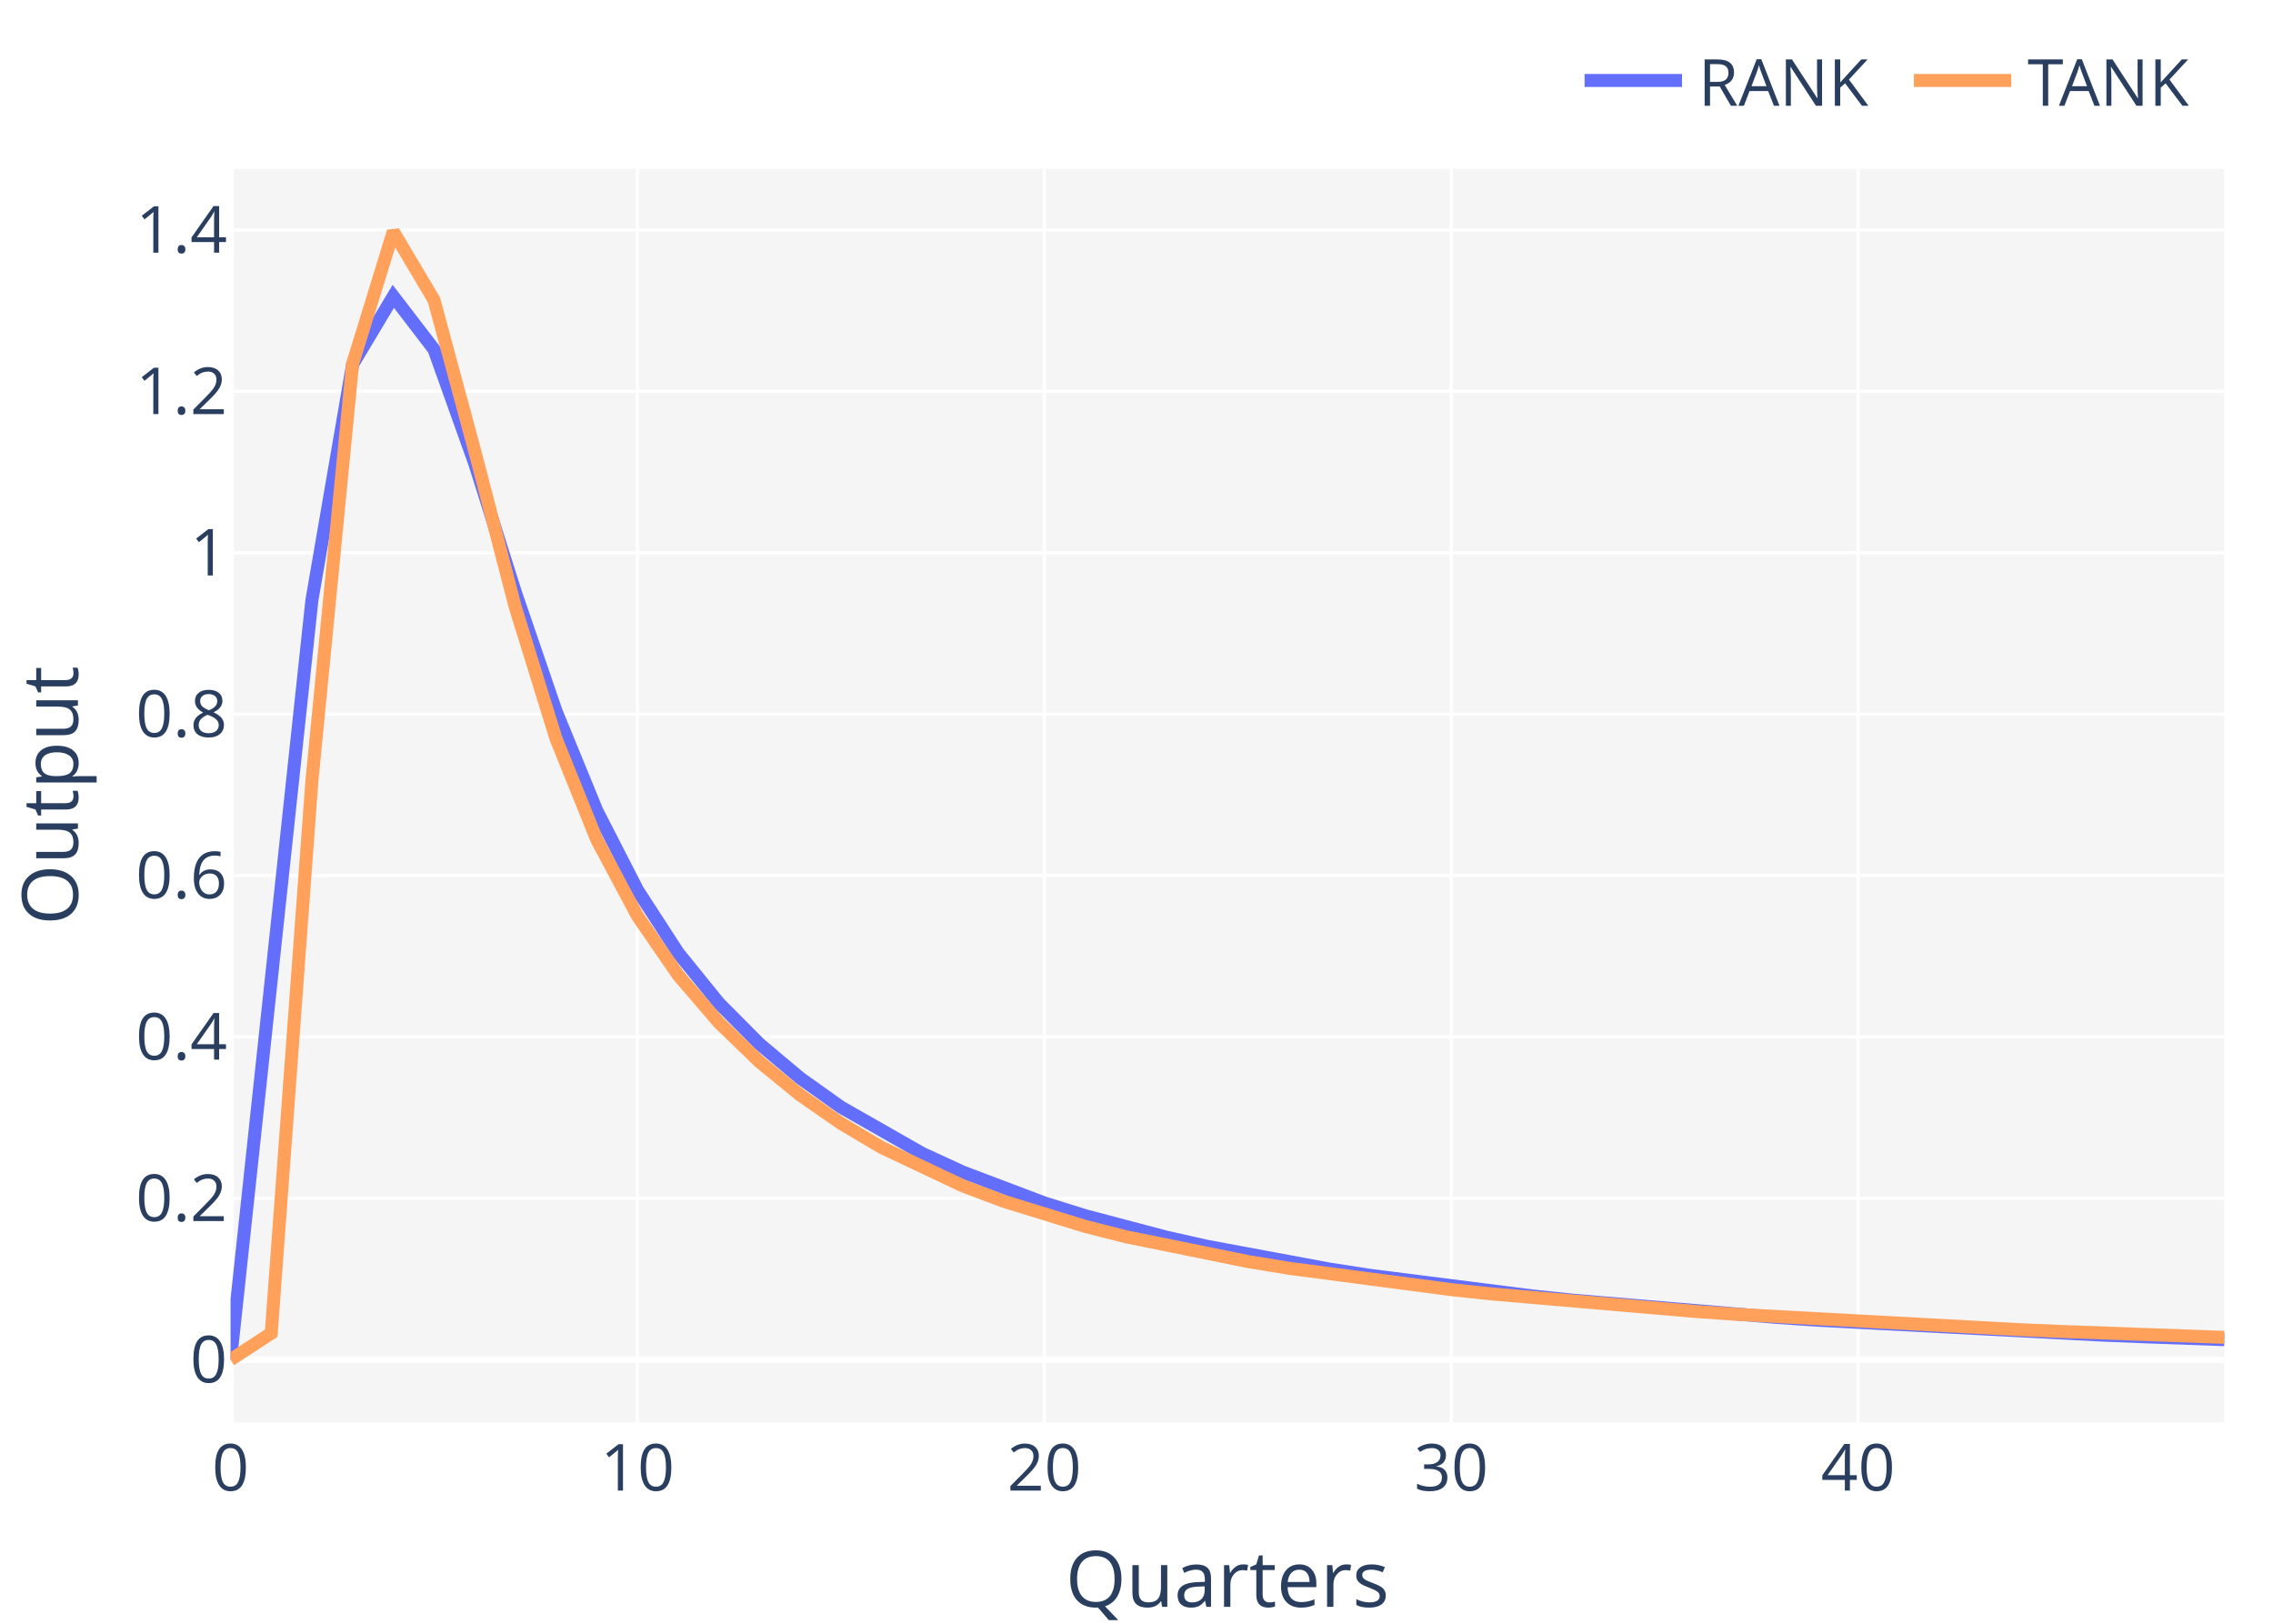
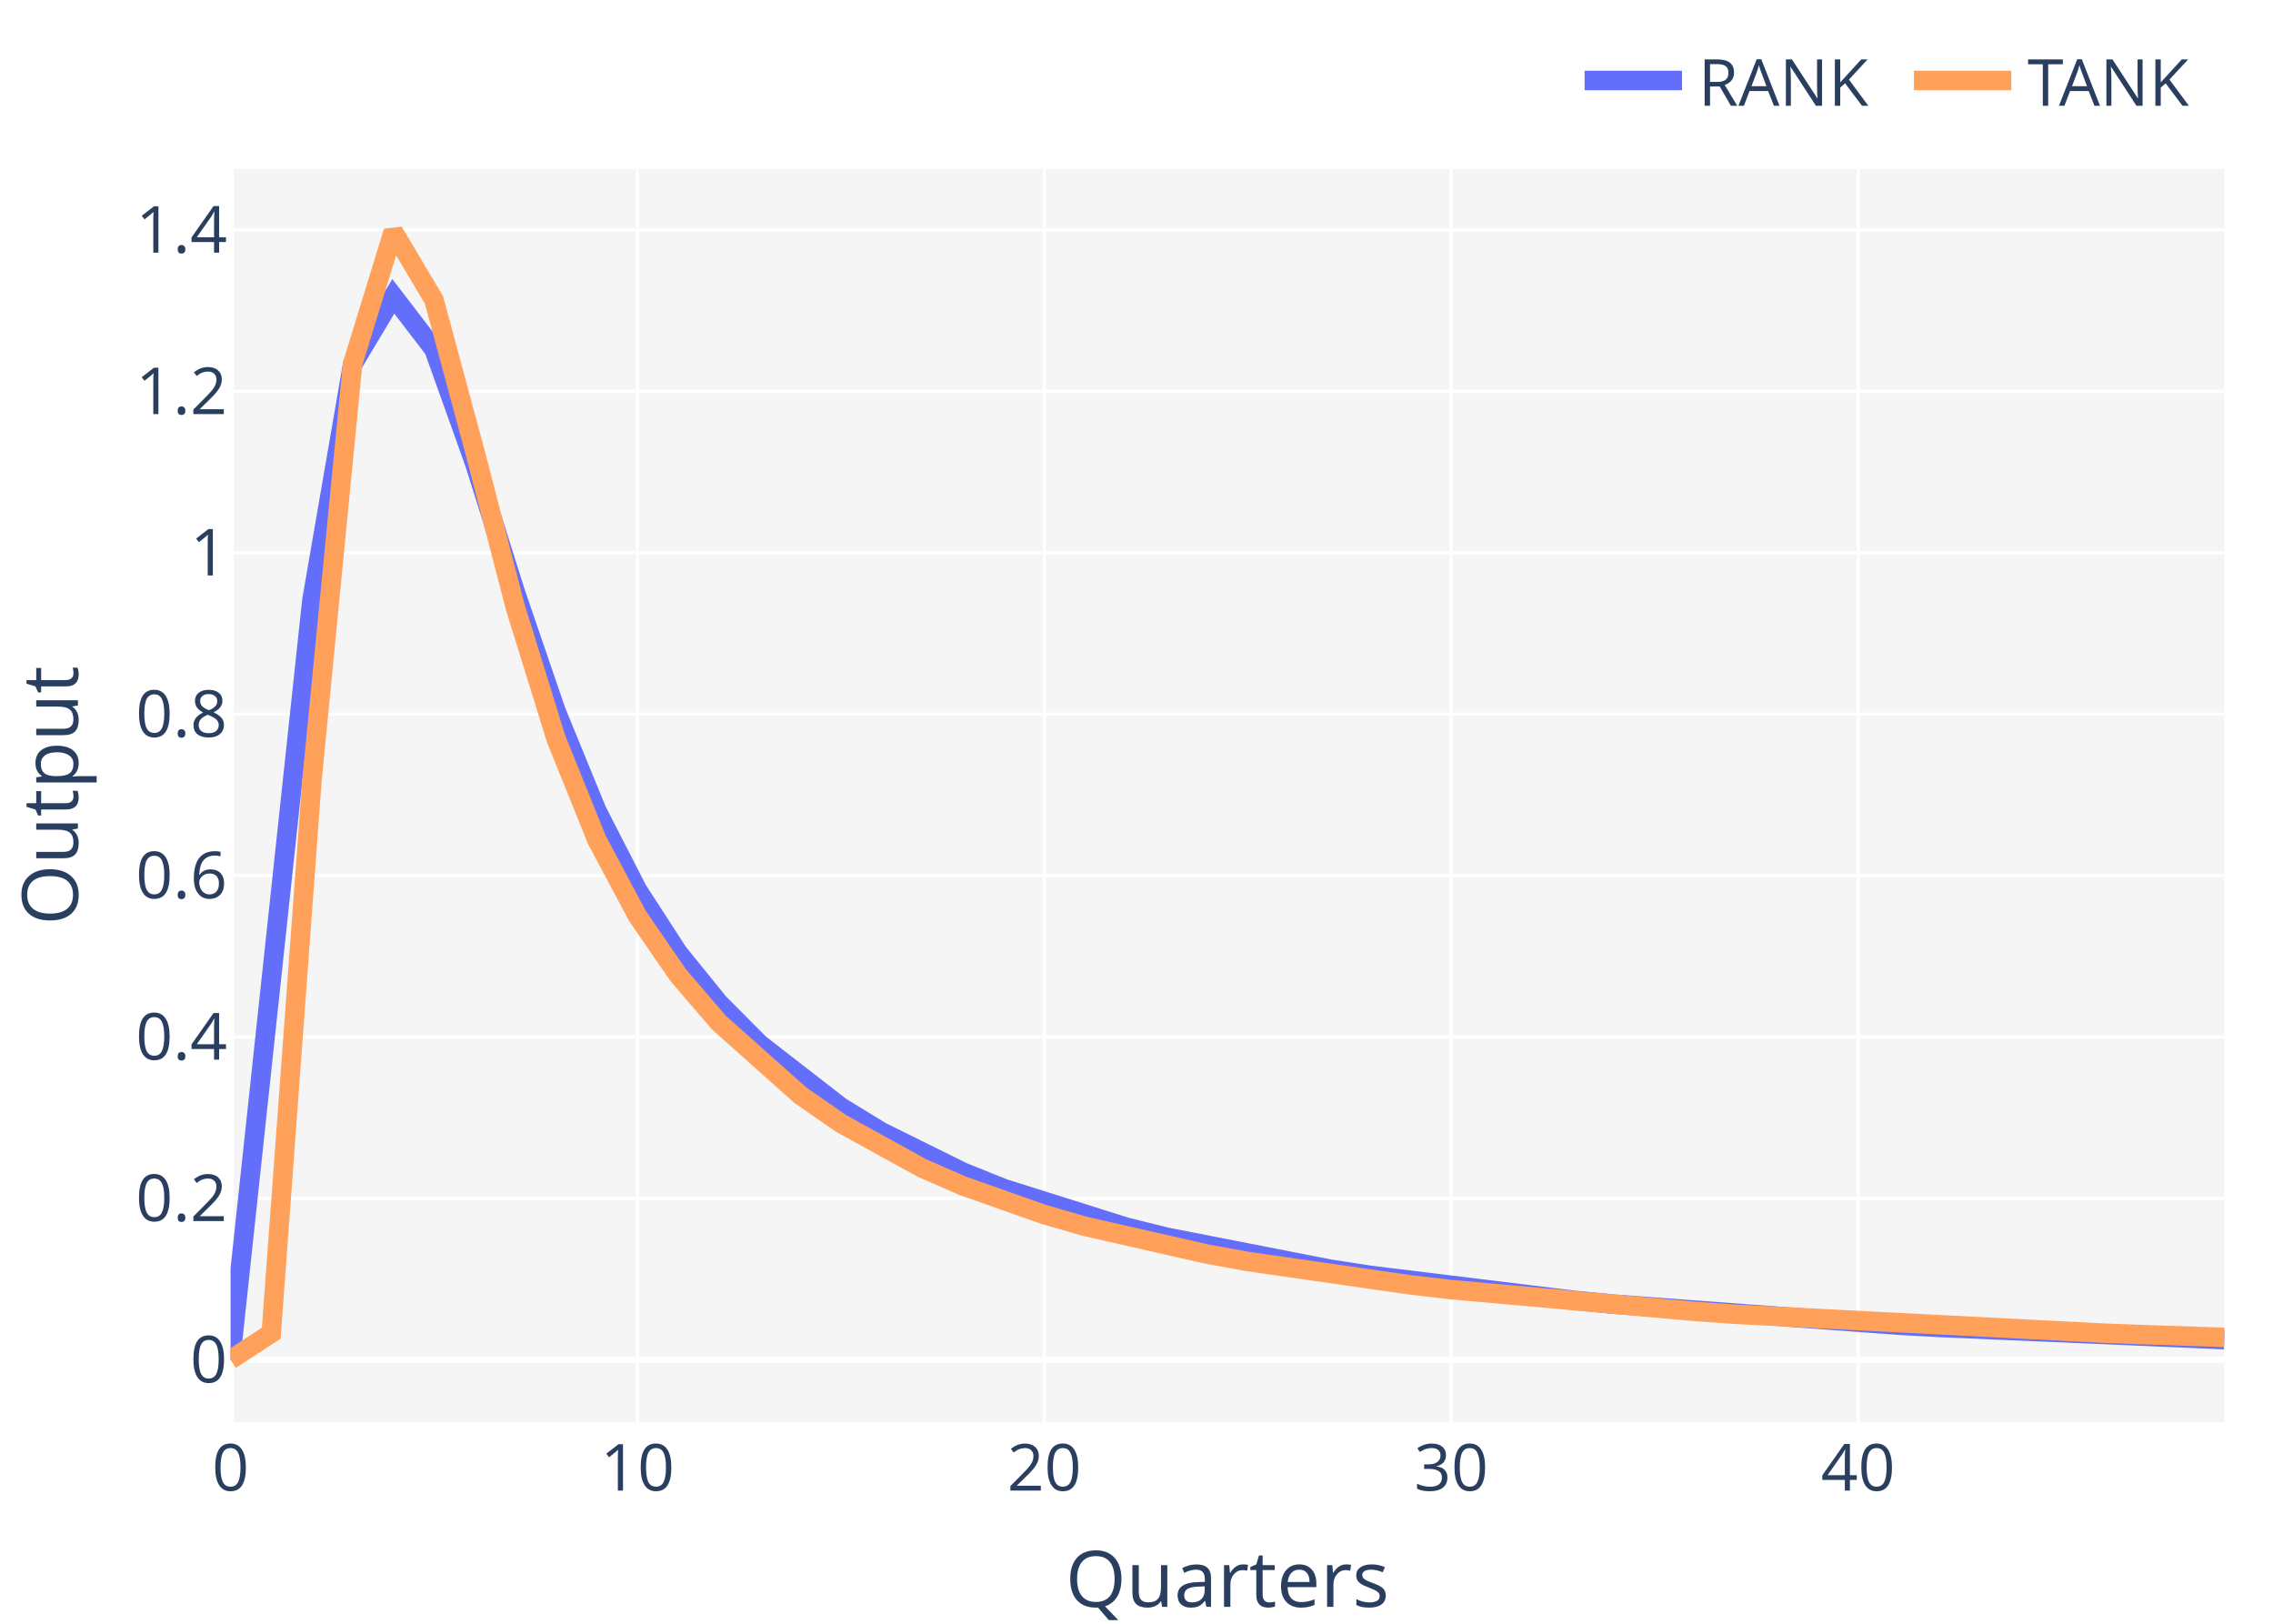
<svg xmlns="http://www.w3.org/2000/svg" class="main-svg" width="700" height="500" style="" viewBox="0 0 700 500">
  <rect x="0" y="0" width="700" height="500" style="fill: rgb(255, 255, 255); fill-opacity: 1;" />
-   <defs id="defs-0fb72b">
+   <defs id="defs-44c054">
    <g class="clips">
-       <clipPath id="clip0fb72bxyplot" class="plotclip">
+       <clipPath id="clip44c054xyplot" class="plotclip">
        <rect width="614" height="386" />
      </clipPath>
-       <clipPath class="axesclip" id="clip0fb72bx">
+       <clipPath class="axesclip" id="clip44c054x">
        <rect x="71" y="0" width="614" height="500" />
      </clipPath>
-       <clipPath class="axesclip" id="clip0fb72by">
+       <clipPath class="axesclip" id="clip44c054y">
        <rect x="0" y="52" width="700" height="386" />
      </clipPath>
-       <clipPath class="axesclip" id="clip0fb72bxy">
+       <clipPath class="axesclip" id="clip44c054xy">
        <rect x="71" y="52" width="614" height="386" />
      </clipPath>
    </g>
    <g class="gradients" />
    <g class="patterns" />
  </defs>
  <g class="bglayer">
    <rect class="bg" x="71" y="52" width="614" height="386" style="fill: rgb(245, 245, 245); fill-opacity: 1; stroke-width: 0;" />
  </g>
  <g class="layer-below">
    <g class="imagelayer" />
    <g class="shapelayer" />
  </g>
  <g class="cartesianlayer">
    <g class="subplot xy">
      <g class="layer-subplot">
        <g class="shapelayer" />
        <g class="imagelayer" />
      </g>
      <g class="minor-gridlayer">
        <g class="x" />
        <g class="y" />
      </g>
      <g class="gridlayer">
        <g class="x">
          <path class="xgrid crisp" transform="translate(196.31,0)" d="M0,52v386" style="stroke: rgb(255, 255, 255); stroke-opacity: 1; stroke-width: 1px;" />
          <path class="xgrid crisp" transform="translate(321.61,0)" d="M0,52v386" style="stroke: rgb(255, 255, 255); stroke-opacity: 1; stroke-width: 1px;" />
          <path class="xgrid crisp" transform="translate(446.92,0)" d="M0,52v386" style="stroke: rgb(255, 255, 255); stroke-opacity: 1; stroke-width: 1px;" />
          <path class="xgrid crisp" transform="translate(572.22,0)" d="M0,52v386" style="stroke: rgb(255, 255, 255); stroke-opacity: 1; stroke-width: 1px;" />
        </g>
        <g class="y">
          <path class="ygrid crisp" transform="translate(0,369)" d="M71,0h614" style="stroke: rgb(255, 255, 255); stroke-opacity: 1; stroke-width: 1px;" />
          <path class="ygrid crisp" transform="translate(0,319.3)" d="M71,0h614" style="stroke: rgb(255, 255, 255); stroke-opacity: 1; stroke-width: 1px;" />
          <path class="ygrid crisp" transform="translate(0,269.6)" d="M71,0h614" style="stroke: rgb(255, 255, 255); stroke-opacity: 1; stroke-width: 1px;" />
          <path class="ygrid crisp" transform="translate(0,219.9)" d="M71,0h614" style="stroke: rgb(255, 255, 255); stroke-opacity: 1; stroke-width: 1px;" />
          <path class="ygrid crisp" transform="translate(0,170.21)" d="M71,0h614" style="stroke: rgb(255, 255, 255); stroke-opacity: 1; stroke-width: 1px;" />
          <path class="ygrid crisp" transform="translate(0,120.51)" d="M71,0h614" style="stroke: rgb(255, 255, 255); stroke-opacity: 1; stroke-width: 1px;" />
          <path class="ygrid crisp" transform="translate(0,70.81)" d="M71,0h614" style="stroke: rgb(255, 255, 255); stroke-opacity: 1; stroke-width: 1px;" />
        </g>
      </g>
      <g class="zerolinelayer">
        <path class="xzl zl crisp" transform="translate(71,0)" d="M0,52v386" style="stroke: rgb(255, 255, 255); stroke-opacity: 1; stroke-width: 2px;" />
        <path class="yzl zl crisp" transform="translate(0,418.7)" d="M71,0h614" style="stroke: rgb(255, 255, 255); stroke-opacity: 1; stroke-width: 2px;" />
      </g>
      <path class="xlines-below" />
      <path class="ylines-below" />
      <g class="overlines-below" />
      <g class="xaxislayer-below" />
      <g class="yaxislayer-below" />
      <g class="overaxes-below" />
-       <g class="plot" transform="translate(71,52)" clip-path="url(#clip0fb72bxyplot)">
+       <g class="plot" transform="translate(71,52)" clip-path="url(#clip44c054xyplot)">
        <g class="scatterlayer mlayer">
-           <g class="trace scatter tracee052a3" style="stroke-miterlimit: 2; opacity: 1;">
+           <g class="trace scatter trace0984a1" style="stroke-miterlimit: 2; opacity: 1;">
            <g class="fills" />
            <g class="errorbars" />
            <g class="lines">
-               <path class="js-line" d="M0,366.7L25.06,132.79L37.59,60.2L50.12,39.25L62.65,55.58L75.18,90.64L87.71,130.37L100.24,166.99L112.78,197.59L125.31,222.05L137.84,241.39L150.37,256.85L162.9,269.46L175.43,279.98L187.96,288.9L213.02,303.18L225.55,308.94L250.61,318.42L263.14,322.34L288.2,328.96L300.73,331.78L338.33,338.77L350.86,340.71L400.98,347.07L413.51,348.38L476.16,353.67L488.69,354.53L576.41,359.12L588.94,359.62L614,360.52" style="vector-effect: non-scaling-stroke; fill: none; stroke: rgb(99, 110, 250); stroke-opacity: 1; stroke-width: 4px; opacity: 1;" />
+               <path class="js-line" d="M0,366.7L25.06,132.79L37.59,60.2L50.12,39.25L62.65,55.58L75.18,90.64L87.71,130.37L100.24,166.99L112.78,197.59L125.31,222.05L137.84,241.39L150.37,256.85L162.9,269.46L187.96,288.9L200.49,296.55L225.55,308.94L238.08,313.98L275.67,325.84L288.2,328.96L338.33,338.77L350.86,340.71L413.51,348.38L426.04,349.59L513.76,356.07L526.29,356.76L614,360.52" style="vector-effect: non-scaling-stroke; fill: none; stroke: rgb(99, 110, 250); stroke-opacity: 1; stroke-width: 6px; opacity: 1;" />
            </g>
            <g class="points" />
            <g class="text" />
          </g>
-           <g class="trace scatter tracebe3f64" style="stroke-miterlimit: 2; opacity: 1;">
+           <g class="trace scatter trace5e3f75" style="stroke-miterlimit: 2; opacity: 1;">
            <g class="fills" />
            <g class="errorbars" />
            <g class="lines">
-               <path class="js-line" d="M0,366.7L12.53,358.54L25.06,188.41L37.59,60.04L50.12,19.3L62.65,40.37L75.18,86.79L87.71,135.05L100.24,175.47L112.78,206.55L125.31,230.06L137.84,248.26L150.37,262.87L162.9,274.98L175.43,285.21L187.96,293.91L200.49,301.34L225.55,313.18L238.08,317.91L263.14,325.63L275.67,328.82L313.27,336.46L325.8,338.52L375.92,345.12L388.45,346.45L451.1,351.84L463.63,352.71L551.35,357.47L563.88,358L614,359.82" style="vector-effect: non-scaling-stroke; fill: none; stroke: rgb(255, 161, 90); stroke-opacity: 1; stroke-width: 4px; opacity: 1;" />
+               <path class="js-line" d="M0,366.7L12.53,358.54L25.06,188.41L37.59,60.04L50.12,19.3L62.65,40.37L75.18,86.79L87.71,135.05L100.24,175.47L112.78,206.55L125.31,230.06L137.84,248.26L150.37,262.87L175.43,285.21L187.96,293.91L213.02,307.71L225.55,313.18L250.61,322.02L263.14,325.63L300.73,334.18L313.27,336.46L363.39,343.67L375.92,345.12L451.1,351.84L463.63,352.71L576.41,358.5L588.94,358.97L614,359.82" style="vector-effect: non-scaling-stroke; fill: none; stroke: rgb(255, 161, 90); stroke-opacity: 1; stroke-width: 6px; opacity: 1;" />
            </g>
            <g class="points" />
            <g class="text" />
          </g>
        </g>
      </g>
      <g class="overplot" />
      <path class="xlines-above crisp" d="M0,0" style="fill: none;" />
      <path class="ylines-above crisp" d="M0,0" style="fill: none;" />
      <g class="overlines-above" />
      <g class="xaxislayer-above">
        <g class="xtick">
          <text text-anchor="middle" x="0" y="459" transform="translate(71,0)" style="font-family: 'Open Sans', verdana, arial, sans-serif; font-size: 20px; fill: rgb(42, 63, 95); fill-opacity: 1; white-space: pre; opacity: 1;">0</text>
        </g>
        <g class="xtick">
          <text text-anchor="middle" x="0" y="459" style="font-family: 'Open Sans', verdana, arial, sans-serif; font-size: 20px; fill: rgb(42, 63, 95); fill-opacity: 1; white-space: pre; opacity: 1;" transform="translate(196.31,0)">10</text>
        </g>
        <g class="xtick">
          <text text-anchor="middle" x="0" y="459" style="font-family: 'Open Sans', verdana, arial, sans-serif; font-size: 20px; fill: rgb(42, 63, 95); fill-opacity: 1; white-space: pre; opacity: 1;" transform="translate(321.61,0)">20</text>
        </g>
        <g class="xtick">
          <text text-anchor="middle" x="0" y="459" style="font-family: 'Open Sans', verdana, arial, sans-serif; font-size: 20px; fill: rgb(42, 63, 95); fill-opacity: 1; white-space: pre; opacity: 1;" transform="translate(446.92,0)">30</text>
        </g>
        <g class="xtick">
          <text text-anchor="middle" x="0" y="459" style="font-family: 'Open Sans', verdana, arial, sans-serif; font-size: 20px; fill: rgb(42, 63, 95); fill-opacity: 1; white-space: pre; opacity: 1;" transform="translate(572.22,0)">40</text>
        </g>
      </g>
      <g class="yaxislayer-above">
        <g class="ytick">
          <text text-anchor="end" x="70" y="7" transform="translate(0,418.7)" style="font-family: 'Open Sans', verdana, arial, sans-serif; font-size: 20px; fill: rgb(42, 63, 95); fill-opacity: 1; white-space: pre; opacity: 1;">0</text>
        </g>
        <g class="ytick">
          <text text-anchor="end" x="70" y="7" style="font-family: 'Open Sans', verdana, arial, sans-serif; font-size: 20px; fill: rgb(42, 63, 95); fill-opacity: 1; white-space: pre; opacity: 1;" transform="translate(0,369)">0.2</text>
        </g>
        <g class="ytick">
          <text text-anchor="end" x="70" y="7" style="font-family: 'Open Sans', verdana, arial, sans-serif; font-size: 20px; fill: rgb(42, 63, 95); fill-opacity: 1; white-space: pre; opacity: 1;" transform="translate(0,319.3)">0.4</text>
        </g>
        <g class="ytick">
          <text text-anchor="end" x="70" y="7" style="font-family: 'Open Sans', verdana, arial, sans-serif; font-size: 20px; fill: rgb(42, 63, 95); fill-opacity: 1; white-space: pre; opacity: 1;" transform="translate(0,269.6)">0.6</text>
        </g>
        <g class="ytick">
          <text text-anchor="end" x="70" y="7" style="font-family: 'Open Sans', verdana, arial, sans-serif; font-size: 20px; fill: rgb(42, 63, 95); fill-opacity: 1; white-space: pre; opacity: 1;" transform="translate(0,219.9)">0.8</text>
        </g>
        <g class="ytick">
          <text text-anchor="end" x="70" y="7" style="font-family: 'Open Sans', verdana, arial, sans-serif; font-size: 20px; fill: rgb(42, 63, 95); fill-opacity: 1; white-space: pre; opacity: 1;" transform="translate(0,170.21)">1</text>
        </g>
        <g class="ytick">
          <text text-anchor="end" x="70" y="7" style="font-family: 'Open Sans', verdana, arial, sans-serif; font-size: 20px; fill: rgb(42, 63, 95); fill-opacity: 1; white-space: pre; opacity: 1;" transform="translate(0,120.51)">1.2</text>
        </g>
        <g class="ytick">
          <text text-anchor="end" x="70" y="7" style="font-family: 'Open Sans', verdana, arial, sans-serif; font-size: 20px; fill: rgb(42, 63, 95); fill-opacity: 1; white-space: pre; opacity: 1;" transform="translate(0,70.81)">1.4</text>
        </g>
      </g>
      <g class="overaxes-above" />
    </g>
  </g>
  <g class="polarlayer" />
  <g class="smithlayer" />
  <g class="ternarylayer" />
  <g class="geolayer" />
  <g class="funnelarealayer" />
  <g class="pielayer" />
  <g class="iciclelayer" />
  <g class="treemaplayer" />
  <g class="sunburstlayer" />
  <g class="glimages" />
-   <defs id="topdefs-0fb72b">
+   <defs id="topdefs-44c054">
    <g class="clips" />
-     <clipPath id="legend0fb72b">
+     <clipPath id="legend44c054">
      <rect width="202" height="39" x="0" y="0" />
    </clipPath>
  </defs>
  <g class="layer-above">
    <g class="imagelayer" />
    <g class="shapelayer" />
  </g>
  <g class="infolayer">
    <g class="legend" pointer-events="all" transform="translate(483,5.28)">
      <rect class="bg" shape-rendering="crispEdges" width="202" height="39" x="0" y="0" style="stroke: rgb(68, 68, 68); stroke-opacity: 1; fill: rgb(255, 255, 255); fill-opacity: 1; stroke-width: 0px;" />
-       <g class="scrollbox" transform="" clip-path="url(#legend0fb72b)">
+       <g class="scrollbox" transform="" clip-path="url(#legend44c054)">
        <g class="groups" transform="">
          <g class="traces" transform="translate(0,19.5)" style="opacity: 1;">
            <text class="legendtext" text-anchor="start" x="40" y="7.8" style="font-family: 'Open Sans', verdana, arial, sans-serif; font-size: 20px; fill: rgb(42, 63, 95); fill-opacity: 1; white-space: pre;">RANK</text>
            <g class="layers" style="opacity: 1;">
              <g class="legendfill" />
              <g class="legendlines">
-                 <path class="js-line" d="M5,0h30" style="fill: none; stroke: rgb(99, 110, 250); stroke-opacity: 1; stroke-width: 4px;" />
+                 <path class="js-line" d="M5,0h30" style="fill: none; stroke: rgb(99, 110, 250); stroke-opacity: 1; stroke-width: 6px;" />
              </g>
              <g class="legendsymbols">
                <g class="legendpoints" />
              </g>
            </g>
            <rect class="legendtoggle" x="0" y="-14.5" width="98.906" height="29" style="fill: rgb(0, 0, 0); fill-opacity: 0;" />
          </g>
        </g>
        <g class="groups" transform="translate(101.4062,0)">
          <g class="traces" transform="translate(0,19.5)" style="opacity: 1;">
            <text class="legendtext" text-anchor="start" x="40" y="7.8" style="font-family: 'Open Sans', verdana, arial, sans-serif; font-size: 20px; fill: rgb(42, 63, 95); fill-opacity: 1; white-space: pre;">TANK</text>
            <g class="layers" style="opacity: 1;">
              <g class="legendfill" />
              <g class="legendlines">
-                 <path class="js-line" d="M5,0h30" style="fill: none; stroke: rgb(255, 161, 90); stroke-opacity: 1; stroke-width: 4px;" />
+                 <path class="js-line" d="M5,0h30" style="fill: none; stroke: rgb(255, 161, 90); stroke-opacity: 1; stroke-width: 6px;" />
              </g>
              <g class="legendsymbols">
                <g class="legendpoints" />
              </g>
            </g>
            <rect class="legendtoggle" x="0" y="-14.5" width="97.328" height="29" style="fill: rgb(0, 0, 0); fill-opacity: 0;" />
          </g>
        </g>
      </g>
      <rect class="scrollbar" rx="20" ry="3" width="0" height="0" x="0" y="0" style="fill: rgb(128, 139, 164); fill-opacity: 1;" />
    </g>
    <g class="g-gtitle" />
    <g class="g-xtitle">
      <text class="xtitle" x="378" y="494.8" text-anchor="middle" style="font-family: 'Open Sans', verdana, arial, sans-serif; font-size: 24px; fill: rgb(42, 63, 95); opacity: 1; font-weight: normal; white-space: pre;">Quarters</text>
    </g>
    <g class="g-ytitle" transform="translate(18.51855,0)">
      <text class="ytitle" transform="rotate(-90,5.48125,245)" x="5.481" y="245" text-anchor="middle" style="font-family: 'Open Sans', verdana, arial, sans-serif; font-size: 24px; fill: rgb(42, 63, 95); opacity: 1; font-weight: normal; white-space: pre;">Output</text>
    </g>
  </g>
</svg>
